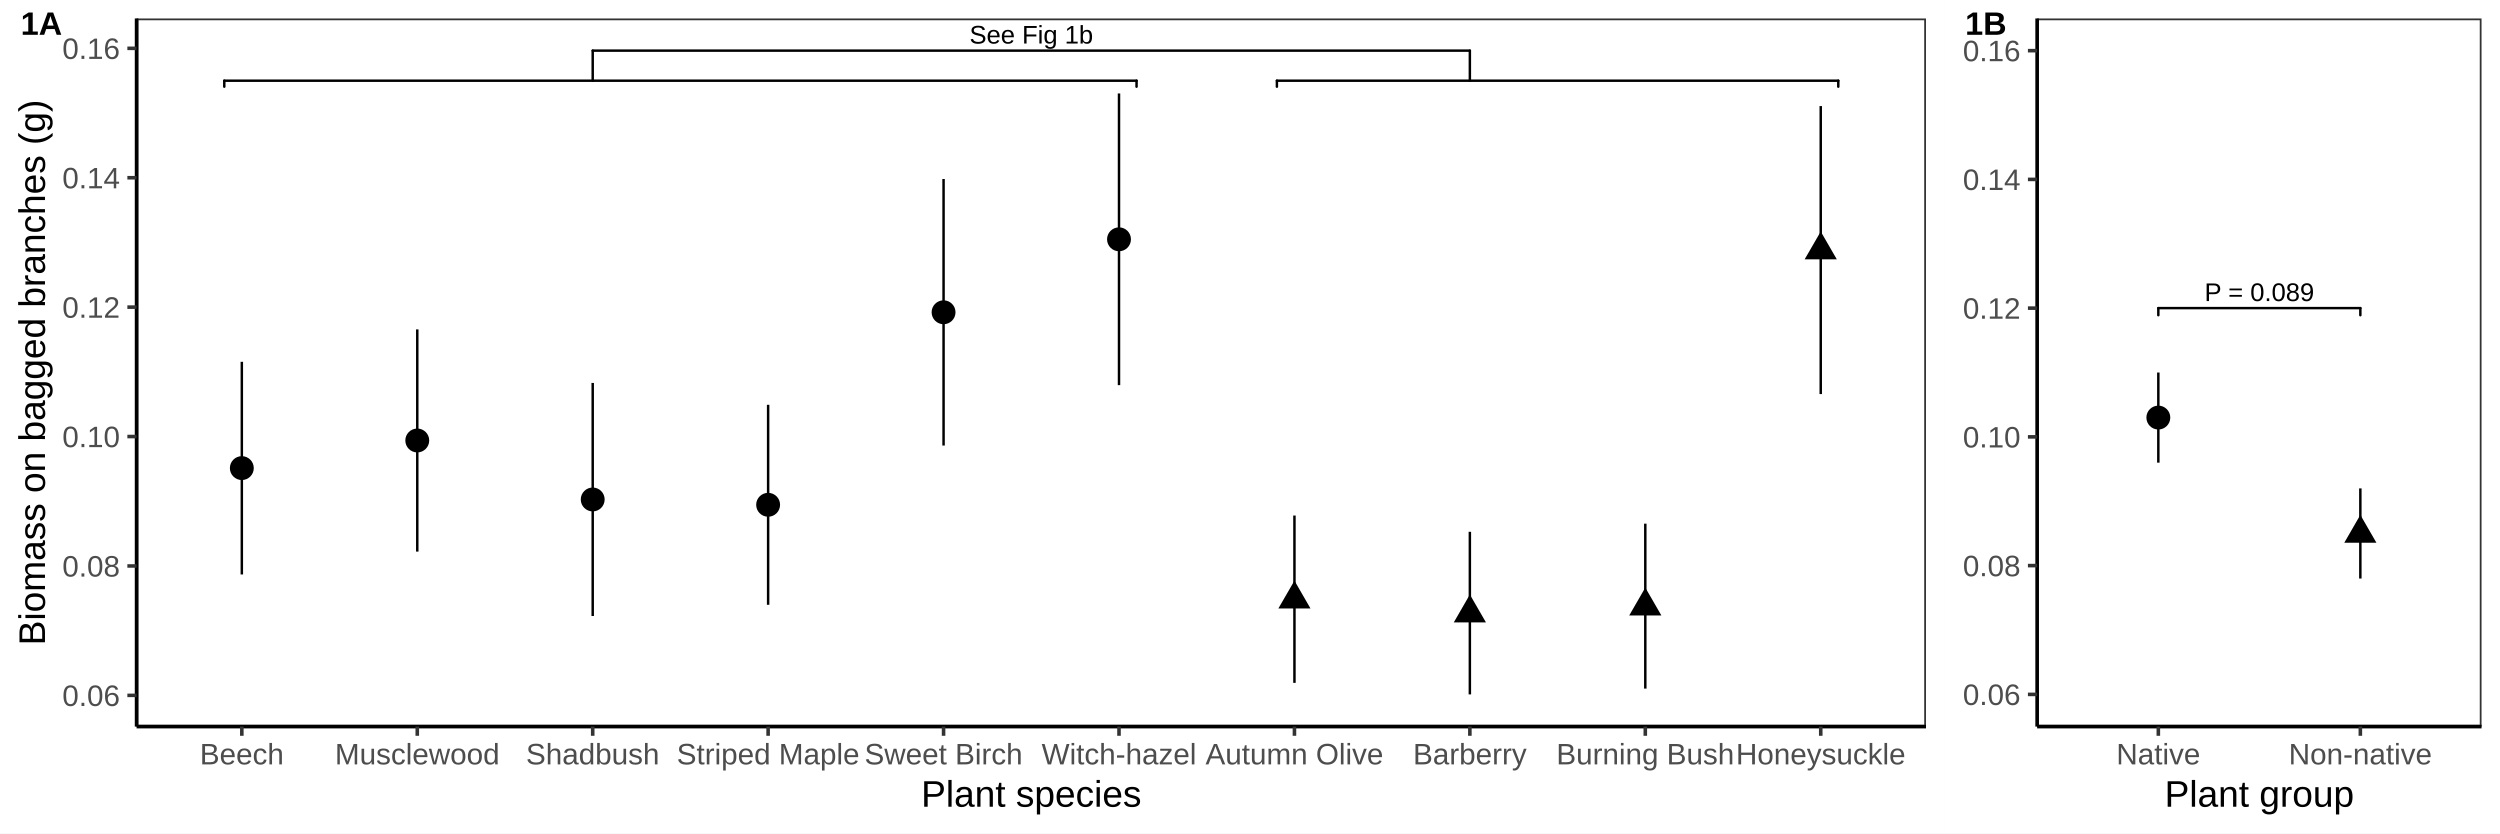
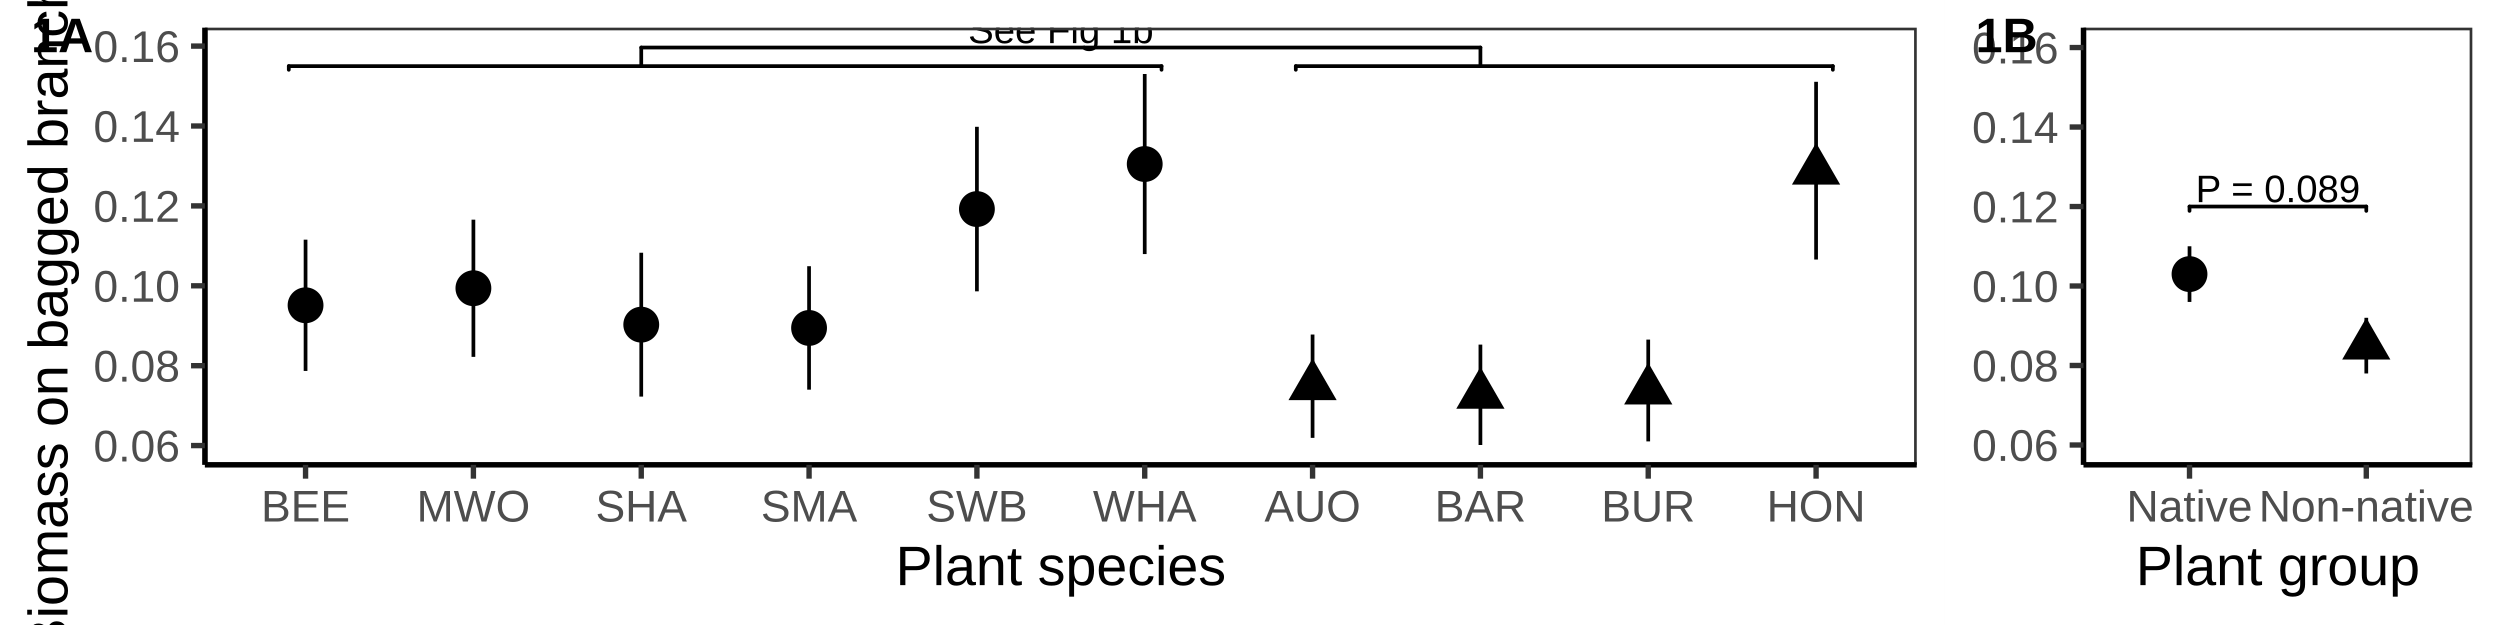
- <svg xmlns="http://www.w3.org/2000/svg" class="svglite" width="1080.00pt" height="360.00pt" viewBox="0 0 1080.00 360.00">
+ <svg xmlns="http://www.w3.org/2000/svg" class="svglite" width="720.00pt" height="180.00pt" viewBox="0 0 720.00 180.00">
  <defs>
    <style type="text/css">
    .svglite line, .svglite polyline, .svglite polygon, .svglite path, .svglite rect, .svglite circle {
      fill: none;
      stroke: #000000;
      stroke-linecap: round;
      stroke-linejoin: round;
      stroke-miterlimit: 10.00;
    }
  </style>
  </defs>
  <rect width="100%" height="100%" style="stroke: none; fill: none;" />
  <defs>
-     <clipPath id="cpMC4wMHwxMDgwLjAwfDAuMDB8MzYwLjAw">
-       <rect x="0.00" y="0.00" width="1080.00" height="360.00" />
+     <clipPath id="cpMC4wMHw3MjAuMDB8MC4wMHwxODAuMDA=">
+       <rect x="0.00" y="0.00" width="720.00" height="180.00" />
    </clipPath>
  </defs>
-   <g clip-path="url(#cpMC4wMHwxMDgwLjAwfDAuMDB8MzYwLjAw)">
+   <g clip-path="url(#cpMC4wMHw3MjAuMDB8MC4wMHwxODAuMDA=)">
</g>
  <defs>
-     <clipPath id="cpMC4wMHw4NDAuMDB8MC4wMHwzNjAuMDA=">
-       <rect x="0.00" y="0.00" width="840.00" height="360.00" />
+     <clipPath id="cpMC4wMHw1NjAuMDB8MC4wMHwxODAuMDA=">
+       <rect x="0.00" y="0.00" width="560.00" height="180.00" />
    </clipPath>
  </defs>
-   <g clip-path="url(#cpMC4wMHw4NDAuMDB8MC4wMHwzNjAuMDA=)">
-     <rect x="0.00" y="0.00" width="840.00" height="360.00" style="stroke-width: 1.55; stroke: #FFFFFF; fill: #FFFFFF;" />
+   <g clip-path="url(#cpMC4wMHw1NjAuMDB8MC4wMHwxODAuMDA=)">
+     <rect x="0.00" y="0.00" width="560.00" height="180.00" style="stroke-width: 1.55; stroke: #FFFFFF; fill: #FFFFFF;" />
  </g>
-   <g clip-path="url(#cpMC4wMHwxMDgwLjAwfDAuMDB8MzYwLjAw)">
+   <g clip-path="url(#cpMC4wMHw3MjAuMDB8MC4wMHwxODAuMDA=)">
</g>
  <defs>
-     <clipPath id="cpNTkuMDB8ODMyLjAzfDcuOTd8MzEzLjg4">
-       <rect x="59.00" y="7.97" width="773.03" height="305.91" />
+     <clipPath id="cpNTkuMDB8NTUyLjAzfDcuOTd8MTMzLjg4">
+       <rect x="59.00" y="7.97" width="493.03" height="125.91" />
    </clipPath>
  </defs>
-   <g clip-path="url(#cpNTkuMDB8ODMyLjAzfDcuOTd8MzEzLjg4)">
-     <circle cx="104.47" cy="202.22" r="5.16" style="stroke-width: 0.71; stroke: none; fill: #000000;" />
-     <circle cx="180.26" cy="190.29" r="5.16" style="stroke-width: 0.71; stroke: none; fill: #000000;" />
-     <circle cx="256.05" cy="215.77" r="5.16" style="stroke-width: 0.71; stroke: none; fill: #000000;" />
-     <circle cx="331.83" cy="218.07" r="5.16" style="stroke-width: 0.71; stroke: none; fill: #000000;" />
-     <circle cx="407.62" cy="134.90" r="5.16" style="stroke-width: 0.71; stroke: none; fill: #000000;" />
-     <circle cx="483.41" cy="103.38" r="5.16" style="stroke-width: 0.71; stroke: none; fill: #000000;" />
-     <polygon points="559.20,250.84 566.14,262.87 552.25,262.87 " style="stroke-width: 0.71; stroke: none; fill: #000000;" />
-     <polygon points="634.98,256.84 641.93,268.87 628.04,268.87 " style="stroke-width: 0.71; stroke: none; fill: #000000;" />
-     <polygon points="710.77,253.84 717.71,265.87 703.83,265.87 " style="stroke-width: 0.71; stroke: none; fill: #000000;" />
-     <polygon points="786.56,100.01 793.50,112.03 779.61,112.03 " style="stroke-width: 0.71; stroke: none; fill: #000000;" />
-     <polyline points="104.47,156.29 104.47,156.29 " style="stroke-width: 1.07; stroke-linecap: butt;" />
-     <polyline points="104.47,156.29 104.47,248.16 " style="stroke-width: 1.07; stroke-linecap: butt;" />
-     <polyline points="104.47,248.16 104.47,248.16 " style="stroke-width: 1.07; stroke-linecap: butt;" />
-     <polyline points="180.26,142.30 180.26,142.30 " style="stroke-width: 1.07; stroke-linecap: butt;" />
-     <polyline points="180.26,142.30 180.26,238.29 " style="stroke-width: 1.07; stroke-linecap: butt;" />
-     <polyline points="180.26,238.29 180.26,238.29 " style="stroke-width: 1.07; stroke-linecap: butt;" />
-     <polyline points="256.05,165.43 256.05,165.43 " style="stroke-width: 1.07; stroke-linecap: butt;" />
-     <polyline points="256.05,165.43 256.05,266.11 " style="stroke-width: 1.07; stroke-linecap: butt;" />
-     <polyline points="256.05,266.11 256.05,266.11 " style="stroke-width: 1.07; stroke-linecap: butt;" />
-     <polyline points="331.83,174.88 331.83,174.88 " style="stroke-width: 1.07; stroke-linecap: butt;" />
-     <polyline points="331.83,174.88 331.83,261.27 " style="stroke-width: 1.07; stroke-linecap: butt;" />
-     <polyline points="331.83,261.27 331.83,261.27 " style="stroke-width: 1.07; stroke-linecap: butt;" />
-     <polyline points="407.62,77.34 407.62,77.34 " style="stroke-width: 1.07; stroke-linecap: butt;" />
-     <polyline points="407.62,77.34 407.62,192.47 " style="stroke-width: 1.07; stroke-linecap: butt;" />
-     <polyline points="407.62,192.47 407.62,192.47 " style="stroke-width: 1.07; stroke-linecap: butt;" />
-     <polyline points="483.41,40.37 483.41,40.37 " style="stroke-width: 1.07; stroke-linecap: butt;" />
-     <polyline points="483.41,40.37 483.41,166.39 " style="stroke-width: 1.07; stroke-linecap: butt;" />
-     <polyline points="483.41,166.39 483.41,166.39 " style="stroke-width: 1.07; stroke-linecap: butt;" />
-     <polyline points="559.20,222.71 559.20,222.71 " style="stroke-width: 1.07; stroke-linecap: butt;" />
-     <polyline points="559.20,222.71 559.20,295.01 " style="stroke-width: 1.07; stroke-linecap: butt;" />
-     <polyline points="559.20,295.01 559.20,295.01 " style="stroke-width: 1.07; stroke-linecap: butt;" />
-     <polyline points="634.98,229.75 634.98,229.75 " style="stroke-width: 1.07; stroke-linecap: butt;" />
-     <polyline points="634.98,229.75 634.98,299.97 " style="stroke-width: 1.07; stroke-linecap: butt;" />
-     <polyline points="634.98,299.97 634.98,299.97 " style="stroke-width: 1.07; stroke-linecap: butt;" />
-     <polyline points="710.77,226.23 710.77,226.23 " style="stroke-width: 1.07; stroke-linecap: butt;" />
-     <polyline points="710.77,226.23 710.77,297.49 " style="stroke-width: 1.07; stroke-linecap: butt;" />
-     <polyline points="710.77,297.49 710.77,297.49 " style="stroke-width: 1.07; stroke-linecap: butt;" />
-     <polyline points="786.56,45.82 786.56,45.82 " style="stroke-width: 1.07; stroke-linecap: butt;" />
-     <polyline points="786.56,45.82 786.56,170.23 " style="stroke-width: 1.07; stroke-linecap: butt;" />
-     <polyline points="786.56,170.23 786.56,170.23 " style="stroke-width: 1.07; stroke-linecap: butt;" />
-     <text x="445.52" y="18.82" text-anchor="middle" style="font-size: 11.04px; font-family: Arial;" textLength="53.35px" lengthAdjust="spacingAndGlyphs">See Fig 1b</text>
-     <line x1="634.98" y1="34.86" x2="634.98" y2="21.88" style="stroke-width: 1.07;" />
-     <line x1="634.98" y1="21.88" x2="256.05" y2="21.88" style="stroke-width: 1.07;" />
-     <line x1="256.05" y1="21.88" x2="256.05" y2="34.86" style="stroke-width: 1.07;" />
-     <text x="293.94" y="31.80" text-anchor="middle" style="font-size: 11.04px; font-family: Arial;" textLength="3.07px" lengthAdjust="spacingAndGlyphs"> </text>
-     <line x1="96.89" y1="37.45" x2="96.89" y2="34.86" style="stroke-width: 1.07;" />
-     <line x1="96.89" y1="34.86" x2="490.99" y2="34.86" style="stroke-width: 1.07;" />
-     <line x1="490.99" y1="34.86" x2="490.99" y2="37.45" style="stroke-width: 1.07;" />
-     <text x="672.88" y="31.80" text-anchor="middle" style="font-size: 11.04px; font-family: Arial;" textLength="3.07px" lengthAdjust="spacingAndGlyphs"> </text>
-     <line x1="551.62" y1="37.45" x2="551.62" y2="34.86" style="stroke-width: 1.07;" />
-     <line x1="551.62" y1="34.86" x2="794.14" y2="34.86" style="stroke-width: 1.07;" />
-     <line x1="794.14" y1="34.86" x2="794.14" y2="37.45" style="stroke-width: 1.07;" />
-     <rect x="59.00" y="7.97" width="773.03" height="305.91" style="stroke-width: 1.55; stroke: #333333;" />
+   <g clip-path="url(#cpNTkuMDB8NTUyLjAzfDcuOTd8MTMzLjg4)">
+     <circle cx="88.00" cy="87.92" r="5.16" style="stroke-width: 0.71; stroke: none; fill: #000000;" />
+     <circle cx="136.34" cy="83.01" r="5.16" style="stroke-width: 0.71; stroke: none; fill: #000000;" />
+     <circle cx="184.68" cy="93.50" r="5.16" style="stroke-width: 0.71; stroke: none; fill: #000000;" />
+     <circle cx="233.01" cy="94.45" r="5.16" style="stroke-width: 0.71; stroke: none; fill: #000000;" />
+     <circle cx="281.35" cy="60.21" r="5.16" style="stroke-width: 0.71; stroke: none; fill: #000000;" />
+     <circle cx="329.68" cy="47.24" r="5.16" style="stroke-width: 0.71; stroke: none; fill: #000000;" />
+     <polygon points="378.02,103.22 384.96,115.24 371.08,115.24 " style="stroke-width: 0.71; stroke: none; fill: #000000;" />
+     <polygon points="426.36,105.69 433.30,117.71 419.41,117.71 " style="stroke-width: 0.71; stroke: none; fill: #000000;" />
+     <polygon points="474.69,104.45 481.64,116.48 467.75,116.48 " style="stroke-width: 0.71; stroke: none; fill: #000000;" />
+     <polygon points="523.03,41.13 529.97,53.16 516.08,53.16 " style="stroke-width: 0.71; stroke: none; fill: #000000;" />
+     <polyline points="88.00,69.02 88.00,69.02 " style="stroke-width: 1.07; stroke-linecap: butt;" />
+     <polyline points="88.00,69.02 88.00,106.83 " style="stroke-width: 1.07; stroke-linecap: butt;" />
+     <polyline points="88.00,106.83 88.00,106.83 " style="stroke-width: 1.07; stroke-linecap: butt;" />
+     <polyline points="136.34,63.26 136.34,63.26 " style="stroke-width: 1.07; stroke-linecap: butt;" />
+     <polyline points="136.34,63.26 136.34,102.77 " style="stroke-width: 1.07; stroke-linecap: butt;" />
+     <polyline points="136.34,102.77 136.34,102.77 " style="stroke-width: 1.07; stroke-linecap: butt;" />
+     <polyline points="184.68,72.78 184.68,72.78 " style="stroke-width: 1.07; stroke-linecap: butt;" />
+     <polyline points="184.68,72.78 184.68,114.22 " style="stroke-width: 1.07; stroke-linecap: butt;" />
+     <polyline points="184.68,114.22 184.68,114.22 " style="stroke-width: 1.07; stroke-linecap: butt;" />
+     <polyline points="233.01,76.67 233.01,76.67 " style="stroke-width: 1.07; stroke-linecap: butt;" />
+     <polyline points="233.01,76.67 233.01,112.22 " style="stroke-width: 1.07; stroke-linecap: butt;" />
+     <polyline points="233.01,112.22 233.01,112.22 " style="stroke-width: 1.07; stroke-linecap: butt;" />
+     <polyline points="281.35,36.52 281.35,36.52 " style="stroke-width: 1.07; stroke-linecap: butt;" />
+     <polyline points="281.35,36.52 281.35,83.91 " style="stroke-width: 1.07; stroke-linecap: butt;" />
+     <polyline points="281.35,83.91 281.35,83.91 " style="stroke-width: 1.07; stroke-linecap: butt;" />
+     <polyline points="329.68,21.31 329.68,21.31 " style="stroke-width: 1.07; stroke-linecap: butt;" />
+     <polyline points="329.68,21.31 329.68,73.17 " style="stroke-width: 1.07; stroke-linecap: butt;" />
+     <polyline points="329.68,73.17 329.68,73.17 " style="stroke-width: 1.07; stroke-linecap: butt;" />
+     <polyline points="378.02,96.35 378.02,96.35 " style="stroke-width: 1.07; stroke-linecap: butt;" />
+     <polyline points="378.02,96.35 378.02,126.11 " style="stroke-width: 1.07; stroke-linecap: butt;" />
+     <polyline points="378.02,126.11 378.02,126.11 " style="stroke-width: 1.07; stroke-linecap: butt;" />
+     <polyline points="426.36,99.25 426.36,99.25 " style="stroke-width: 1.07; stroke-linecap: butt;" />
+     <polyline points="426.36,99.25 426.36,128.16 " style="stroke-width: 1.07; stroke-linecap: butt;" />
+     <polyline points="426.36,128.16 426.36,128.16 " style="stroke-width: 1.07; stroke-linecap: butt;" />
+     <polyline points="474.69,97.80 474.69,97.80 " style="stroke-width: 1.07; stroke-linecap: butt;" />
+     <polyline points="474.69,97.80 474.69,127.13 " style="stroke-width: 1.07; stroke-linecap: butt;" />
+     <polyline points="474.69,127.13 474.69,127.13 " style="stroke-width: 1.07; stroke-linecap: butt;" />
+     <polyline points="523.03,23.55 523.03,23.55 " style="stroke-width: 1.07; stroke-linecap: butt;" />
+     <polyline points="523.03,23.55 523.03,74.75 " style="stroke-width: 1.07; stroke-linecap: butt;" />
+     <polyline points="523.03,74.75 523.03,74.75 " style="stroke-width: 1.07; stroke-linecap: butt;" />
+     <text x="305.52" y="12.43" text-anchor="middle" style="font-size: 11.04px; font-family: Arial;" textLength="53.35px" lengthAdjust="spacingAndGlyphs">See Fig 1b</text>
+     <line x1="426.36" y1="19.04" x2="426.36" y2="13.69" style="stroke-width: 1.07;" />
+     <line x1="426.36" y1="13.69" x2="184.68" y2="13.69" style="stroke-width: 1.07;" />
+     <line x1="184.68" y1="13.69" x2="184.68" y2="19.04" style="stroke-width: 1.07;" />
+     <text x="208.84" y="17.78" text-anchor="middle" style="font-size: 11.04px; font-family: Arial;" textLength="3.07px" lengthAdjust="spacingAndGlyphs"> </text>
+     <line x1="83.17" y1="20.10" x2="83.17" y2="19.04" style="stroke-width: 1.07;" />
+     <line x1="83.17" y1="19.04" x2="334.52" y2="19.04" style="stroke-width: 1.07;" />
+     <line x1="334.52" y1="19.04" x2="334.52" y2="20.10" style="stroke-width: 1.07;" />
+     <text x="450.52" y="17.78" text-anchor="middle" style="font-size: 11.04px; font-family: Arial;" textLength="3.07px" lengthAdjust="spacingAndGlyphs"> </text>
+     <line x1="373.19" y1="20.10" x2="373.19" y2="19.04" style="stroke-width: 1.07;" />
+     <line x1="373.19" y1="19.04" x2="527.86" y2="19.04" style="stroke-width: 1.07;" />
+     <line x1="527.86" y1="19.04" x2="527.86" y2="20.10" style="stroke-width: 1.07;" />
+     <rect x="59.00" y="7.97" width="493.03" height="125.91" style="stroke-width: 1.55; stroke: #333333;" />
  </g>
-   <g clip-path="url(#cpMC4wMHwxMDgwLjAwfDAuMDB8MzYwLjAw)">
-     <polyline points="59.00,313.88 59.00,7.97 " style="stroke-width: 1.55; stroke-linecap: butt;" />
-     <text x="51.83" y="304.98" text-anchor="end" style="font-size: 12.80px; fill: #4D4D4D; font-family: Arial;" textLength="24.90px" lengthAdjust="spacingAndGlyphs">0.06</text>
-     <text x="51.83" y="249.08" text-anchor="end" style="font-size: 12.80px; fill: #4D4D4D; font-family: Arial;" textLength="24.90px" lengthAdjust="spacingAndGlyphs">0.08</text>
-     <text x="51.83" y="193.17" text-anchor="end" style="font-size: 12.80px; fill: #4D4D4D; font-family: Arial;" textLength="24.90px" lengthAdjust="spacingAndGlyphs">0.10</text>
-     <text x="51.83" y="137.27" text-anchor="end" style="font-size: 12.80px; fill: #4D4D4D; font-family: Arial;" textLength="24.90px" lengthAdjust="spacingAndGlyphs">0.12</text>
-     <text x="51.83" y="81.36" text-anchor="end" style="font-size: 12.80px; fill: #4D4D4D; font-family: Arial;" textLength="24.90px" lengthAdjust="spacingAndGlyphs">0.14</text>
-     <text x="51.83" y="25.46" text-anchor="end" style="font-size: 12.80px; fill: #4D4D4D; font-family: Arial;" textLength="24.90px" lengthAdjust="spacingAndGlyphs">0.16</text>
-     <polyline points="55.02,300.40 59.00,300.40 " style="stroke-width: 1.55; stroke: #333333; stroke-linecap: butt;" />
-     <polyline points="55.02,244.50 59.00,244.50 " style="stroke-width: 1.55; stroke: #333333; stroke-linecap: butt;" />
-     <polyline points="55.02,188.59 59.00,188.59 " style="stroke-width: 1.55; stroke: #333333; stroke-linecap: butt;" />
-     <polyline points="55.02,132.69 59.00,132.69 " style="stroke-width: 1.55; stroke: #333333; stroke-linecap: butt;" />
-     <polyline points="55.02,76.78 59.00,76.78 " style="stroke-width: 1.55; stroke: #333333; stroke-linecap: butt;" />
-     <polyline points="55.02,20.88 59.00,20.88 " style="stroke-width: 1.55; stroke: #333333; stroke-linecap: butt;" />
-     <polyline points="59.00,313.88 832.03,313.88 " style="stroke-width: 1.55; stroke-linecap: butt;" />
-     <polyline points="104.47,317.86 104.47,313.88 " style="stroke-width: 1.55; stroke: #333333; stroke-linecap: butt;" />
-     <polyline points="180.26,317.86 180.26,313.88 " style="stroke-width: 1.55; stroke: #333333; stroke-linecap: butt;" />
-     <polyline points="256.05,317.86 256.05,313.88 " style="stroke-width: 1.55; stroke: #333333; stroke-linecap: butt;" />
-     <polyline points="331.83,317.86 331.83,313.88 " style="stroke-width: 1.55; stroke: #333333; stroke-linecap: butt;" />
-     <polyline points="407.62,317.86 407.62,313.88 " style="stroke-width: 1.55; stroke: #333333; stroke-linecap: butt;" />
-     <polyline points="483.41,317.86 483.41,313.88 " style="stroke-width: 1.55; stroke: #333333; stroke-linecap: butt;" />
-     <polyline points="559.20,317.86 559.20,313.88 " style="stroke-width: 1.55; stroke: #333333; stroke-linecap: butt;" />
-     <polyline points="634.98,317.86 634.98,313.88 " style="stroke-width: 1.55; stroke: #333333; stroke-linecap: butt;" />
-     <polyline points="710.77,317.86 710.77,313.88 " style="stroke-width: 1.55; stroke: #333333; stroke-linecap: butt;" />
-     <polyline points="786.56,317.86 786.56,313.88 " style="stroke-width: 1.55; stroke: #333333; stroke-linecap: butt;" />
-     <text x="104.47" y="330.21" text-anchor="middle" style="font-size: 12.80px; fill: #4D4D4D; font-family: Arial;" textLength="36.27px" lengthAdjust="spacingAndGlyphs">Beech</text>
-     <text x="180.26" y="330.21" text-anchor="middle" style="font-size: 12.80px; fill: #4D4D4D; font-family: Arial;" textLength="71.11px" lengthAdjust="spacingAndGlyphs">Musclewood</text>
-     <text x="256.05" y="330.21" text-anchor="middle" style="font-size: 12.80px; fill: #4D4D4D; font-family: Arial;" textLength="57.61px" lengthAdjust="spacingAndGlyphs">Shadbush</text>
-     <text x="331.83" y="330.21" text-anchor="middle" style="font-size: 12.80px; fill: #4D4D4D; font-family: Arial;" textLength="78.93px" lengthAdjust="spacingAndGlyphs">Striped Maple</text>
-     <text x="407.62" y="330.21" text-anchor="middle" style="font-size: 12.80px; fill: #4D4D4D; font-family: Arial;" textLength="68.26px" lengthAdjust="spacingAndGlyphs">Sweet Birch</text>
-     <text x="483.41" y="330.21" text-anchor="middle" style="font-size: 12.80px; fill: #4D4D4D; font-family: Arial;" textLength="66.84px" lengthAdjust="spacingAndGlyphs">Witch-hazel</text>
-     <text x="559.20" y="330.21" text-anchor="middle" style="font-size: 12.80px; fill: #4D4D4D; font-family: Arial;" textLength="76.80px" lengthAdjust="spacingAndGlyphs">Autumn Olive</text>
-     <text x="634.98" y="330.21" text-anchor="middle" style="font-size: 12.80px; fill: #4D4D4D; font-family: Arial;" textLength="49.06px" lengthAdjust="spacingAndGlyphs">Barberry</text>
-     <text x="710.77" y="330.21" text-anchor="middle" style="font-size: 12.80px; fill: #4D4D4D; font-family: Arial;" textLength="76.81px" lengthAdjust="spacingAndGlyphs">Burning Bush</text>
-     <text x="786.56" y="330.21" text-anchor="middle" style="font-size: 12.80px; fill: #4D4D4D; font-family: Arial;" textLength="73.25px" lengthAdjust="spacingAndGlyphs">Honeysuckle</text>
-     <text x="445.52" y="348.51" text-anchor="middle" style="font-size: 16.00px; font-family: Arial;" textLength="95.16px" lengthAdjust="spacingAndGlyphs">Plant species</text>
-     <text transform="translate(19.43,160.92) rotate(-90)" text-anchor="middle" style="font-size: 16.00px; font-family: Arial;" textLength="235.69px" lengthAdjust="spacingAndGlyphs">Biomass on bagged branches (g)</text>
+   <g clip-path="url(#cpMC4wMHw3MjAuMDB8MC4wMHwxODAuMDA=)">
+     <polyline points="59.00,133.88 59.00,7.97 " style="stroke-width: 1.55; stroke-linecap: butt;" />
+     <text x="51.83" y="132.91" text-anchor="end" style="font-size: 12.80px; fill: #4D4D4D; font-family: Arial;" textLength="24.90px" lengthAdjust="spacingAndGlyphs">0.06</text>
+     <text x="51.83" y="109.90" text-anchor="end" style="font-size: 12.80px; fill: #4D4D4D; font-family: Arial;" textLength="24.90px" lengthAdjust="spacingAndGlyphs">0.08</text>
+     <text x="51.83" y="86.89" text-anchor="end" style="font-size: 12.80px; fill: #4D4D4D; font-family: Arial;" textLength="24.90px" lengthAdjust="spacingAndGlyphs">0.10</text>
+     <text x="51.83" y="63.88" text-anchor="end" style="font-size: 12.80px; fill: #4D4D4D; font-family: Arial;" textLength="24.90px" lengthAdjust="spacingAndGlyphs">0.12</text>
+     <text x="51.83" y="40.87" text-anchor="end" style="font-size: 12.80px; fill: #4D4D4D; font-family: Arial;" textLength="24.90px" lengthAdjust="spacingAndGlyphs">0.14</text>
+     <text x="51.83" y="17.86" text-anchor="end" style="font-size: 12.80px; fill: #4D4D4D; font-family: Arial;" textLength="24.90px" lengthAdjust="spacingAndGlyphs">0.16</text>
+     <polyline points="55.02,128.33 59.00,128.33 " style="stroke-width: 1.55; stroke: #333333; stroke-linecap: butt;" />
+     <polyline points="55.02,105.32 59.00,105.32 " style="stroke-width: 1.55; stroke: #333333; stroke-linecap: butt;" />
+     <polyline points="55.02,82.31 59.00,82.31 " style="stroke-width: 1.55; stroke: #333333; stroke-linecap: butt;" />
+     <polyline points="55.02,59.30 59.00,59.30 " style="stroke-width: 1.55; stroke: #333333; stroke-linecap: butt;" />
+     <polyline points="55.02,36.29 59.00,36.29 " style="stroke-width: 1.55; stroke: #333333; stroke-linecap: butt;" />
+     <polyline points="55.02,13.28 59.00,13.28 " style="stroke-width: 1.55; stroke: #333333; stroke-linecap: butt;" />
+     <polyline points="59.00,133.88 552.03,133.88 " style="stroke-width: 1.55; stroke-linecap: butt;" />
+     <polyline points="88.00,137.86 88.00,133.88 " style="stroke-width: 1.55; stroke: #333333; stroke-linecap: butt;" />
+     <polyline points="136.34,137.86 136.34,133.88 " style="stroke-width: 1.55; stroke: #333333; stroke-linecap: butt;" />
+     <polyline points="184.68,137.86 184.68,133.88 " style="stroke-width: 1.55; stroke: #333333; stroke-linecap: butt;" />
+     <polyline points="233.01,137.86 233.01,133.88 " style="stroke-width: 1.55; stroke: #333333; stroke-linecap: butt;" />
+     <polyline points="281.35,137.86 281.35,133.88 " style="stroke-width: 1.55; stroke: #333333; stroke-linecap: butt;" />
+     <polyline points="329.68,137.86 329.68,133.88 " style="stroke-width: 1.55; stroke: #333333; stroke-linecap: butt;" />
+     <polyline points="378.02,137.86 378.02,133.88 " style="stroke-width: 1.55; stroke: #333333; stroke-linecap: butt;" />
+     <polyline points="426.36,137.86 426.36,133.88 " style="stroke-width: 1.55; stroke: #333333; stroke-linecap: butt;" />
+     <polyline points="474.69,137.86 474.69,133.88 " style="stroke-width: 1.55; stroke: #333333; stroke-linecap: butt;" />
+     <polyline points="523.03,137.86 523.03,133.88 " style="stroke-width: 1.55; stroke: #333333; stroke-linecap: butt;" />
+     <text x="88.00" y="150.21" text-anchor="middle" style="font-size: 12.80px; fill: #4D4D4D; font-family: Arial;" textLength="25.60px" lengthAdjust="spacingAndGlyphs">BEE</text>
+     <text x="136.34" y="150.21" text-anchor="middle" style="font-size: 12.80px; fill: #4D4D4D; font-family: Arial;" textLength="32.68px" lengthAdjust="spacingAndGlyphs">MWO</text>
+     <text x="184.68" y="150.21" text-anchor="middle" style="font-size: 12.80px; fill: #4D4D4D; font-family: Arial;" textLength="26.30px" lengthAdjust="spacingAndGlyphs">SHA</text>
+     <text x="233.01" y="150.21" text-anchor="middle" style="font-size: 12.80px; fill: #4D4D4D; font-family: Arial;" textLength="27.72px" lengthAdjust="spacingAndGlyphs">SMA</text>
+     <text x="281.35" y="150.21" text-anchor="middle" style="font-size: 12.80px; fill: #4D4D4D; font-family: Arial;" textLength="29.14px" lengthAdjust="spacingAndGlyphs">SWB</text>
+     <text x="329.68" y="150.21" text-anchor="middle" style="font-size: 12.80px; fill: #4D4D4D; font-family: Arial;" textLength="29.84px" lengthAdjust="spacingAndGlyphs">WHA</text>
+     <text x="378.02" y="150.21" text-anchor="middle" style="font-size: 12.80px; fill: #4D4D4D; font-family: Arial;" textLength="27.72px" lengthAdjust="spacingAndGlyphs">AUO</text>
+     <text x="426.36" y="150.21" text-anchor="middle" style="font-size: 12.80px; fill: #4D4D4D; font-family: Arial;" textLength="26.30px" lengthAdjust="spacingAndGlyphs">BAR</text>
+     <text x="474.69" y="150.21" text-anchor="middle" style="font-size: 12.80px; fill: #4D4D4D; font-family: Arial;" textLength="27.01px" lengthAdjust="spacingAndGlyphs">BUR</text>
+     <text x="523.03" y="150.21" text-anchor="middle" style="font-size: 12.80px; fill: #4D4D4D; font-family: Arial;" textLength="28.43px" lengthAdjust="spacingAndGlyphs">HON</text>
+     <text x="305.52" y="168.51" text-anchor="middle" style="font-size: 16.00px; font-family: Arial;" textLength="95.16px" lengthAdjust="spacingAndGlyphs">Plant species</text>
+     <text transform="translate(19.43,70.92) rotate(-90)" text-anchor="middle" style="font-size: 16.00px; font-family: Arial;" textLength="235.69px" lengthAdjust="spacingAndGlyphs">Biomass on bagged branches (g)</text>
    <text x="8.95" y="15.03" style="font-size: 14.00px; font-weight: bold; font-family: Arial;" textLength="17.89px" lengthAdjust="spacingAndGlyphs">1A</text>
  </g>
  <defs>
-     <clipPath id="cpODQwLjAwfDEwODAuMDB8MC4wMHwzNjAuMDA=">
-       <rect x="840.00" y="0.00" width="240.00" height="360.00" />
+     <clipPath id="cpNTYwLjAwfDcyMC4wMHwwLjAwfDE4MC4wMA==">
+       <rect x="560.00" y="0.00" width="160.00" height="180.00" />
    </clipPath>
  </defs>
-   <g clip-path="url(#cpODQwLjAwfDEwODAuMDB8MC4wMHwzNjAuMDA=)">
-     <rect x="840.00" y="0.00" width="240.00" height="360.00" style="stroke-width: 1.55; stroke: #FFFFFF; fill: #FFFFFF;" />
+   <g clip-path="url(#cpNTYwLjAwfDcyMC4wMHwwLjAwfDE4MC4wMA==)">
+     <rect x="560.00" y="0.00" width="160.00" height="180.00" style="stroke-width: 1.55; stroke: #FFFFFF; fill: #FFFFFF;" />
  </g>
-   <g clip-path="url(#cpMC4wMHwxMDgwLjAwfDAuMDB8MzYwLjAw)">
+   <g clip-path="url(#cpMC4wMHw3MjAuMDB8MC4wMHwxODAuMDA=)">
</g>
  <defs>
-     <clipPath id="cpODgwLjA0fDEwNzIuMDN8Ny45N3wzMTMuODg=">
-       <rect x="880.04" y="7.97" width="191.99" height="305.91" />
+     <clipPath id="cpNjAwLjA0fDcxMi4wM3w3Ljk3fDEzMy44OA==">
+       <rect x="600.04" y="7.97" width="111.99" height="125.91" />
    </clipPath>
  </defs>
-   <g clip-path="url(#cpODgwLjA0fDEwNzIuMDN8Ny45N3wzMTMuODg=)">
-     <circle cx="932.40" cy="180.39" r="5.16" style="stroke-width: 0.71; stroke: none; fill: #000000;" />
-     <polygon points="1019.67,222.43 1026.61,234.46 1012.73,234.46 " style="stroke-width: 0.71; stroke: none; fill: #000000;" />
-     <polyline points="932.40,160.92 932.40,160.92 " style="stroke-width: 1.07; stroke-linecap: butt;" />
-     <polyline points="932.40,160.92 932.40,199.86 " style="stroke-width: 1.07; stroke-linecap: butt;" />
-     <polyline points="932.40,199.86 932.40,199.86 " style="stroke-width: 1.07; stroke-linecap: butt;" />
-     <polyline points="1019.67,210.98 1019.67,210.98 " style="stroke-width: 1.07; stroke-linecap: butt;" />
-     <polyline points="1019.67,210.98 1019.67,249.92 " style="stroke-width: 1.07; stroke-linecap: butt;" />
-     <polyline points="1019.67,249.92 1019.67,249.92 " style="stroke-width: 1.07; stroke-linecap: butt;" />
-     <text x="976.04" y="130.06" text-anchor="middle" style="font-size: 11.04px; font-family: Arial;" textLength="47.34px" lengthAdjust="spacingAndGlyphs">P = 0.089</text>
-     <line x1="932.40" y1="136.17" x2="932.40" y2="133.11" style="stroke-width: 1.07;" />
-     <line x1="932.40" y1="133.11" x2="1019.67" y2="133.11" style="stroke-width: 1.07;" />
-     <line x1="1019.67" y1="133.11" x2="1019.67" y2="136.17" style="stroke-width: 1.07;" />
-     <rect x="880.04" y="7.97" width="191.99" height="305.91" style="stroke-width: 1.55; stroke: #333333;" />
+   <g clip-path="url(#cpNjAwLjA0fDcxMi4wM3w3Ljk3fDEzMy44OA==)">
+     <circle cx="630.58" cy="78.94" r="5.16" style="stroke-width: 0.71; stroke: none; fill: #000000;" />
+     <polygon points="681.49,91.52 688.43,103.55 674.54,103.55 " style="stroke-width: 0.71; stroke: none; fill: #000000;" />
+     <polyline points="630.58,70.92 630.58,70.92 " style="stroke-width: 1.07; stroke-linecap: butt;" />
+     <polyline points="630.58,70.92 630.58,86.95 " style="stroke-width: 1.07; stroke-linecap: butt;" />
+     <polyline points="630.58,86.95 630.58,86.95 " style="stroke-width: 1.07; stroke-linecap: butt;" />
+     <polyline points="681.49,91.53 681.49,91.53 " style="stroke-width: 1.07; stroke-linecap: butt;" />
+     <polyline points="681.49,91.53 681.49,107.55 " style="stroke-width: 1.07; stroke-linecap: butt;" />
+     <polyline points="681.49,107.55 681.49,107.55 " style="stroke-width: 1.07; stroke-linecap: butt;" />
+     <text x="656.04" y="58.22" text-anchor="middle" style="font-size: 11.04px; font-family: Arial;" textLength="47.34px" lengthAdjust="spacingAndGlyphs">P = 0.089</text>
+     <line x1="630.58" y1="60.74" x2="630.58" y2="59.48" style="stroke-width: 1.07;" />
+     <line x1="630.58" y1="59.48" x2="681.49" y2="59.48" style="stroke-width: 1.07;" />
+     <line x1="681.49" y1="59.48" x2="681.49" y2="60.74" style="stroke-width: 1.07;" />
+     <rect x="600.04" y="7.97" width="111.99" height="125.91" style="stroke-width: 1.55; stroke: #333333;" />
  </g>
-   <g clip-path="url(#cpMC4wMHwxMDgwLjAwfDAuMDB8MzYwLjAw)">
-     <polyline points="880.04,313.88 880.04,7.97 " style="stroke-width: 1.55; stroke-linecap: butt;" />
-     <text x="872.87" y="304.55" text-anchor="end" style="font-size: 12.80px; fill: #4D4D4D; font-family: Arial;" textLength="24.90px" lengthAdjust="spacingAndGlyphs">0.06</text>
-     <text x="872.87" y="248.93" text-anchor="end" style="font-size: 12.80px; fill: #4D4D4D; font-family: Arial;" textLength="24.90px" lengthAdjust="spacingAndGlyphs">0.08</text>
-     <text x="872.87" y="193.31" text-anchor="end" style="font-size: 12.80px; fill: #4D4D4D; font-family: Arial;" textLength="24.90px" lengthAdjust="spacingAndGlyphs">0.10</text>
-     <text x="872.87" y="137.69" text-anchor="end" style="font-size: 12.80px; fill: #4D4D4D; font-family: Arial;" textLength="24.90px" lengthAdjust="spacingAndGlyphs">0.12</text>
-     <text x="872.87" y="82.07" text-anchor="end" style="font-size: 12.80px; fill: #4D4D4D; font-family: Arial;" textLength="24.90px" lengthAdjust="spacingAndGlyphs">0.14</text>
-     <text x="872.87" y="26.45" text-anchor="end" style="font-size: 12.80px; fill: #4D4D4D; font-family: Arial;" textLength="24.90px" lengthAdjust="spacingAndGlyphs">0.16</text>
-     <polyline points="876.06,299.97 880.04,299.97 " style="stroke-width: 1.55; stroke: #333333; stroke-linecap: butt;" />
-     <polyline points="876.06,244.35 880.04,244.35 " style="stroke-width: 1.55; stroke: #333333; stroke-linecap: butt;" />
-     <polyline points="876.06,188.73 880.04,188.73 " style="stroke-width: 1.55; stroke: #333333; stroke-linecap: butt;" />
-     <polyline points="876.06,133.11 880.04,133.11 " style="stroke-width: 1.55; stroke: #333333; stroke-linecap: butt;" />
-     <polyline points="876.06,77.49 880.04,77.49 " style="stroke-width: 1.55; stroke: #333333; stroke-linecap: butt;" />
-     <polyline points="876.06,21.88 880.04,21.88 " style="stroke-width: 1.55; stroke: #333333; stroke-linecap: butt;" />
-     <polyline points="880.04,313.88 1072.03,313.88 " style="stroke-width: 1.55; stroke-linecap: butt;" />
-     <polyline points="932.40,317.86 932.40,313.88 " style="stroke-width: 1.55; stroke: #333333; stroke-linecap: butt;" />
-     <polyline points="1019.67,317.86 1019.67,313.88 " style="stroke-width: 1.55; stroke: #333333; stroke-linecap: butt;" />
-     <text x="932.40" y="330.21" text-anchor="middle" style="font-size: 12.80px; fill: #4D4D4D; font-family: Arial;" textLength="36.27px" lengthAdjust="spacingAndGlyphs">Native</text>
-     <text x="1019.67" y="330.21" text-anchor="middle" style="font-size: 12.80px; fill: #4D4D4D; font-family: Arial;" textLength="61.87px" lengthAdjust="spacingAndGlyphs">Non-native</text>
-     <text x="976.04" y="348.51" text-anchor="middle" style="font-size: 16.00px; font-family: Arial;" textLength="81.84px" lengthAdjust="spacingAndGlyphs">Plant group</text>
-     <text x="848.95" y="15.03" style="font-size: 14.00px; font-weight: bold; font-family: Arial;" textLength="17.89px" lengthAdjust="spacingAndGlyphs">1B</text>
+   <g clip-path="url(#cpMC4wMHw3MjAuMDB8MC4wMHwxODAuMDA=)">
+     <polyline points="600.04,133.88 600.04,7.97 " style="stroke-width: 1.55; stroke-linecap: butt;" />
+     <text x="592.87" y="132.73" text-anchor="end" style="font-size: 12.80px; fill: #4D4D4D; font-family: Arial;" textLength="24.90px" lengthAdjust="spacingAndGlyphs">0.06</text>
+     <text x="592.87" y="109.84" text-anchor="end" style="font-size: 12.80px; fill: #4D4D4D; font-family: Arial;" textLength="24.90px" lengthAdjust="spacingAndGlyphs">0.08</text>
+     <text x="592.87" y="86.95" text-anchor="end" style="font-size: 12.80px; fill: #4D4D4D; font-family: Arial;" textLength="24.90px" lengthAdjust="spacingAndGlyphs">0.10</text>
+     <text x="592.87" y="64.06" text-anchor="end" style="font-size: 12.80px; fill: #4D4D4D; font-family: Arial;" textLength="24.90px" lengthAdjust="spacingAndGlyphs">0.12</text>
+     <text x="592.87" y="41.16" text-anchor="end" style="font-size: 12.80px; fill: #4D4D4D; font-family: Arial;" textLength="24.90px" lengthAdjust="spacingAndGlyphs">0.14</text>
+     <text x="592.87" y="18.27" text-anchor="end" style="font-size: 12.80px; fill: #4D4D4D; font-family: Arial;" textLength="24.90px" lengthAdjust="spacingAndGlyphs">0.16</text>
+     <polyline points="596.06,128.16 600.04,128.16 " style="stroke-width: 1.55; stroke: #333333; stroke-linecap: butt;" />
+     <polyline points="596.06,105.26 600.04,105.26 " style="stroke-width: 1.55; stroke: #333333; stroke-linecap: butt;" />
+     <polyline points="596.06,82.37 600.04,82.37 " style="stroke-width: 1.55; stroke: #333333; stroke-linecap: butt;" />
+     <polyline points="596.06,59.48 600.04,59.48 " style="stroke-width: 1.55; stroke: #333333; stroke-linecap: butt;" />
+     <polyline points="596.06,36.59 600.04,36.59 " style="stroke-width: 1.55; stroke: #333333; stroke-linecap: butt;" />
+     <polyline points="596.06,13.69 600.04,13.69 " style="stroke-width: 1.55; stroke: #333333; stroke-linecap: butt;" />
+     <polyline points="600.04,133.88 712.03,133.88 " style="stroke-width: 1.55; stroke-linecap: butt;" />
+     <polyline points="630.58,137.86 630.58,133.88 " style="stroke-width: 1.55; stroke: #333333; stroke-linecap: butt;" />
+     <polyline points="681.49,137.86 681.49,133.88 " style="stroke-width: 1.55; stroke: #333333; stroke-linecap: butt;" />
+     <text x="630.58" y="150.21" text-anchor="middle" style="font-size: 12.80px; fill: #4D4D4D; font-family: Arial;" textLength="36.27px" lengthAdjust="spacingAndGlyphs">Native</text>
+     <text x="681.49" y="150.21" text-anchor="middle" style="font-size: 12.80px; fill: #4D4D4D; font-family: Arial;" textLength="61.87px" lengthAdjust="spacingAndGlyphs">Non-native</text>
+     <text x="656.04" y="168.51" text-anchor="middle" style="font-size: 16.00px; font-family: Arial;" textLength="81.84px" lengthAdjust="spacingAndGlyphs">Plant group</text>
+     <text x="568.95" y="15.03" style="font-size: 14.00px; font-weight: bold; font-family: Arial;" textLength="17.89px" lengthAdjust="spacingAndGlyphs">1B</text>
  </g>
</svg>
